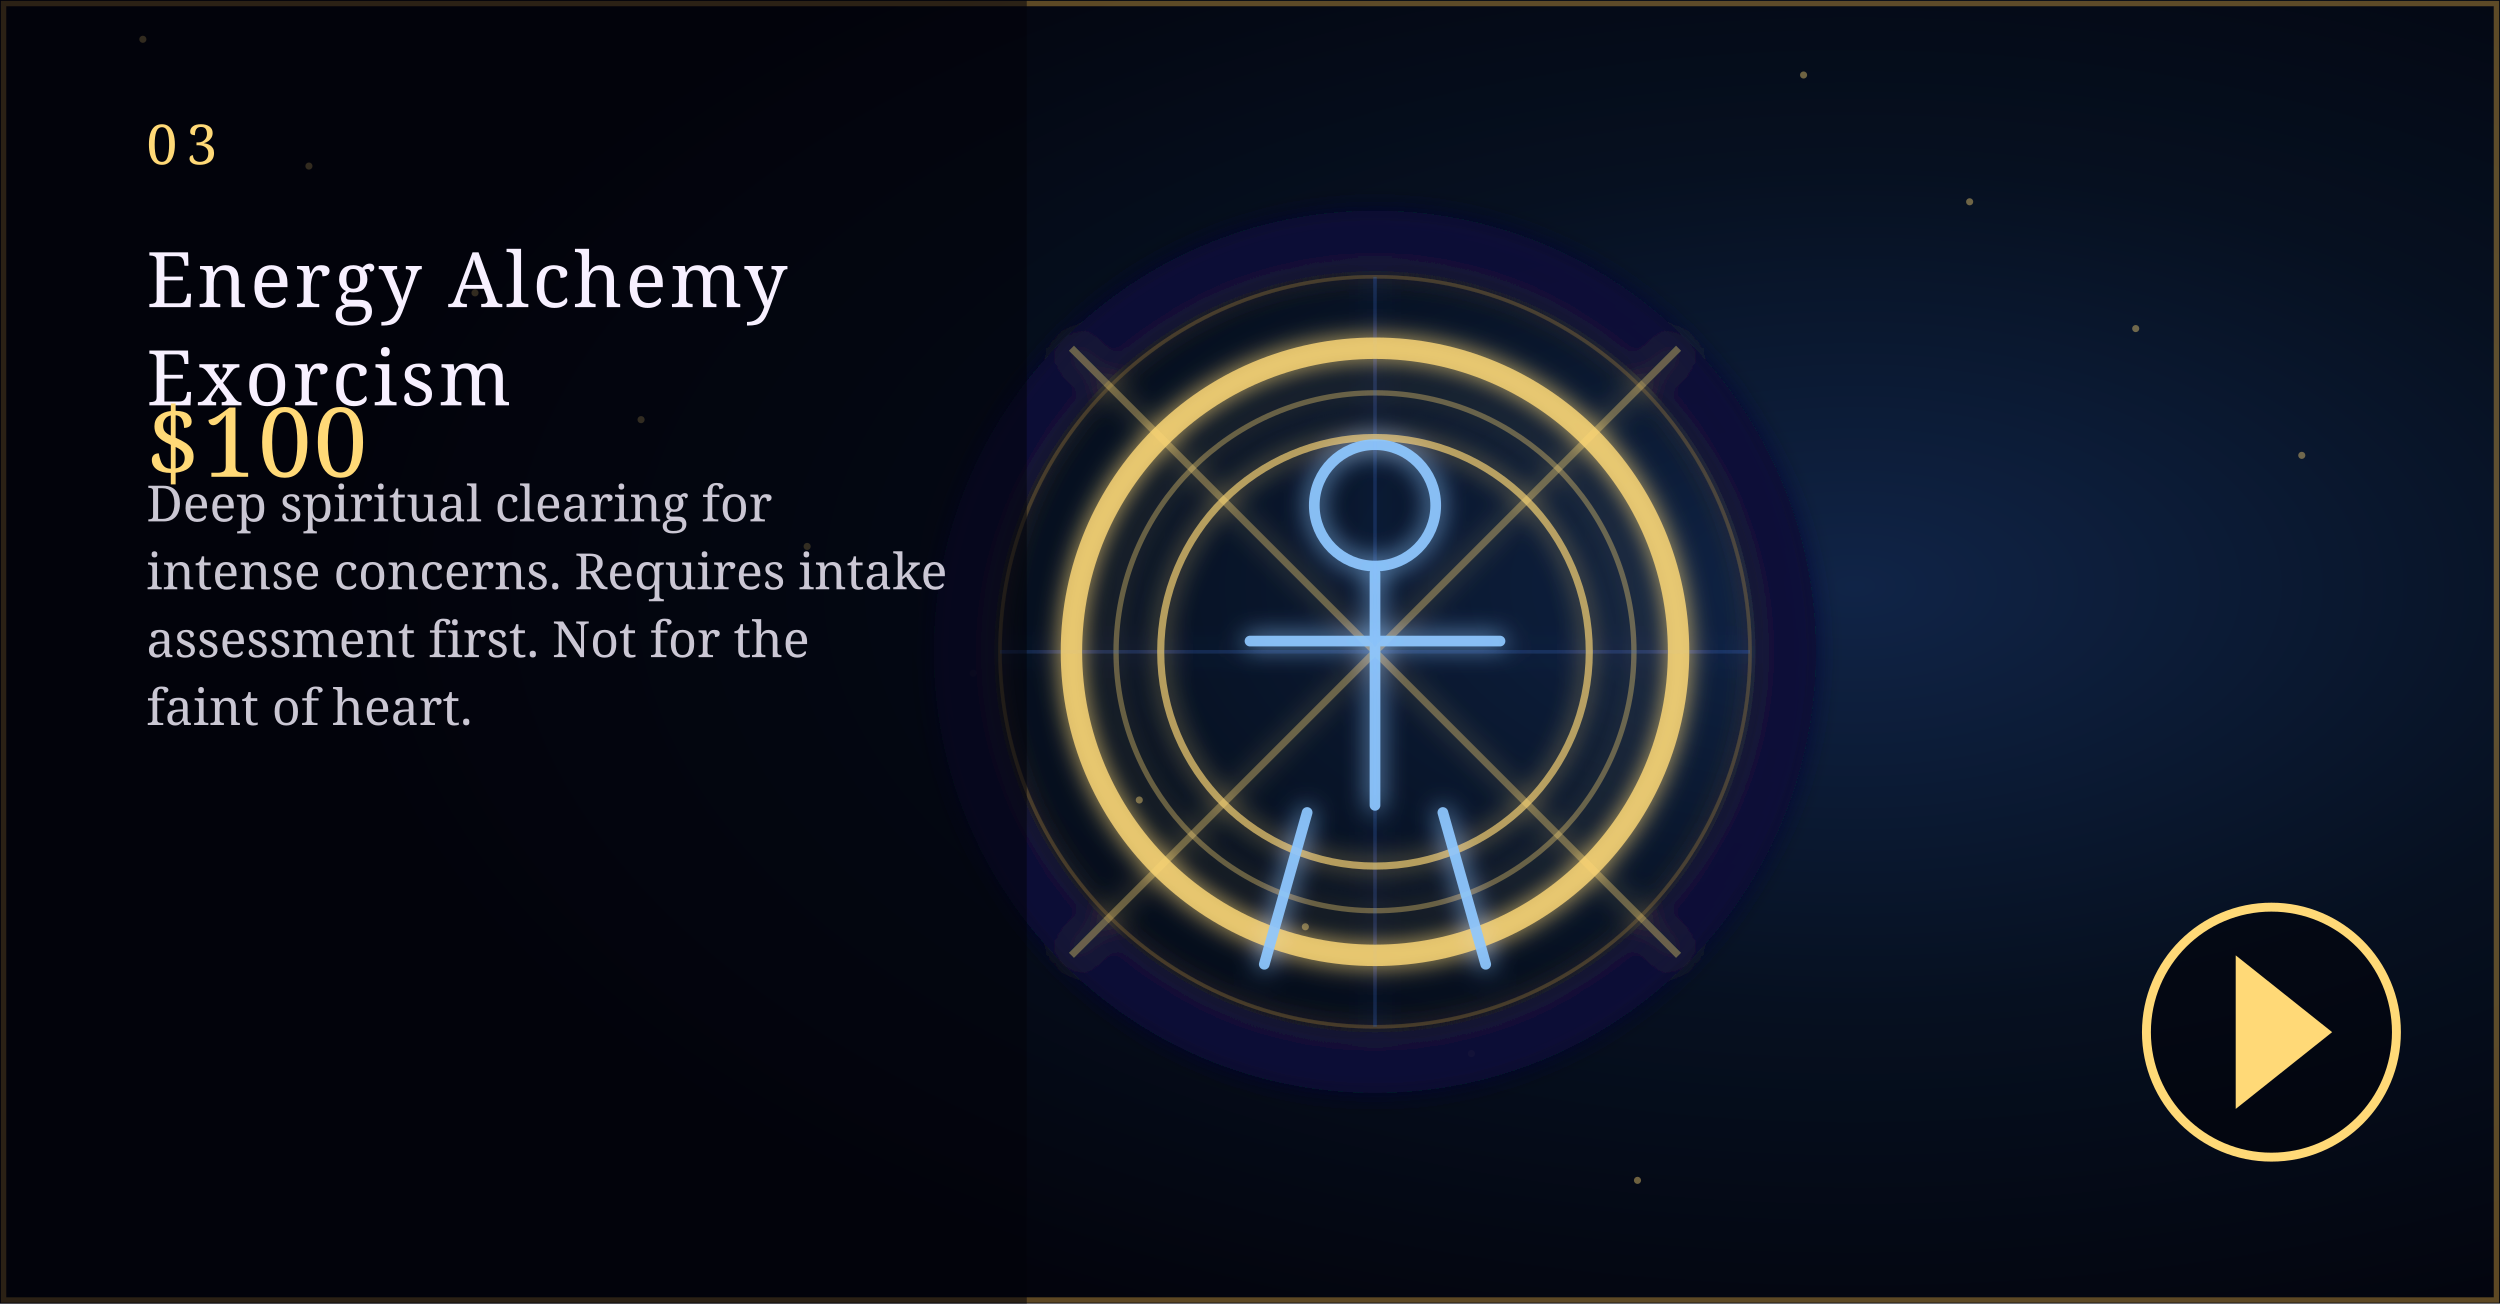
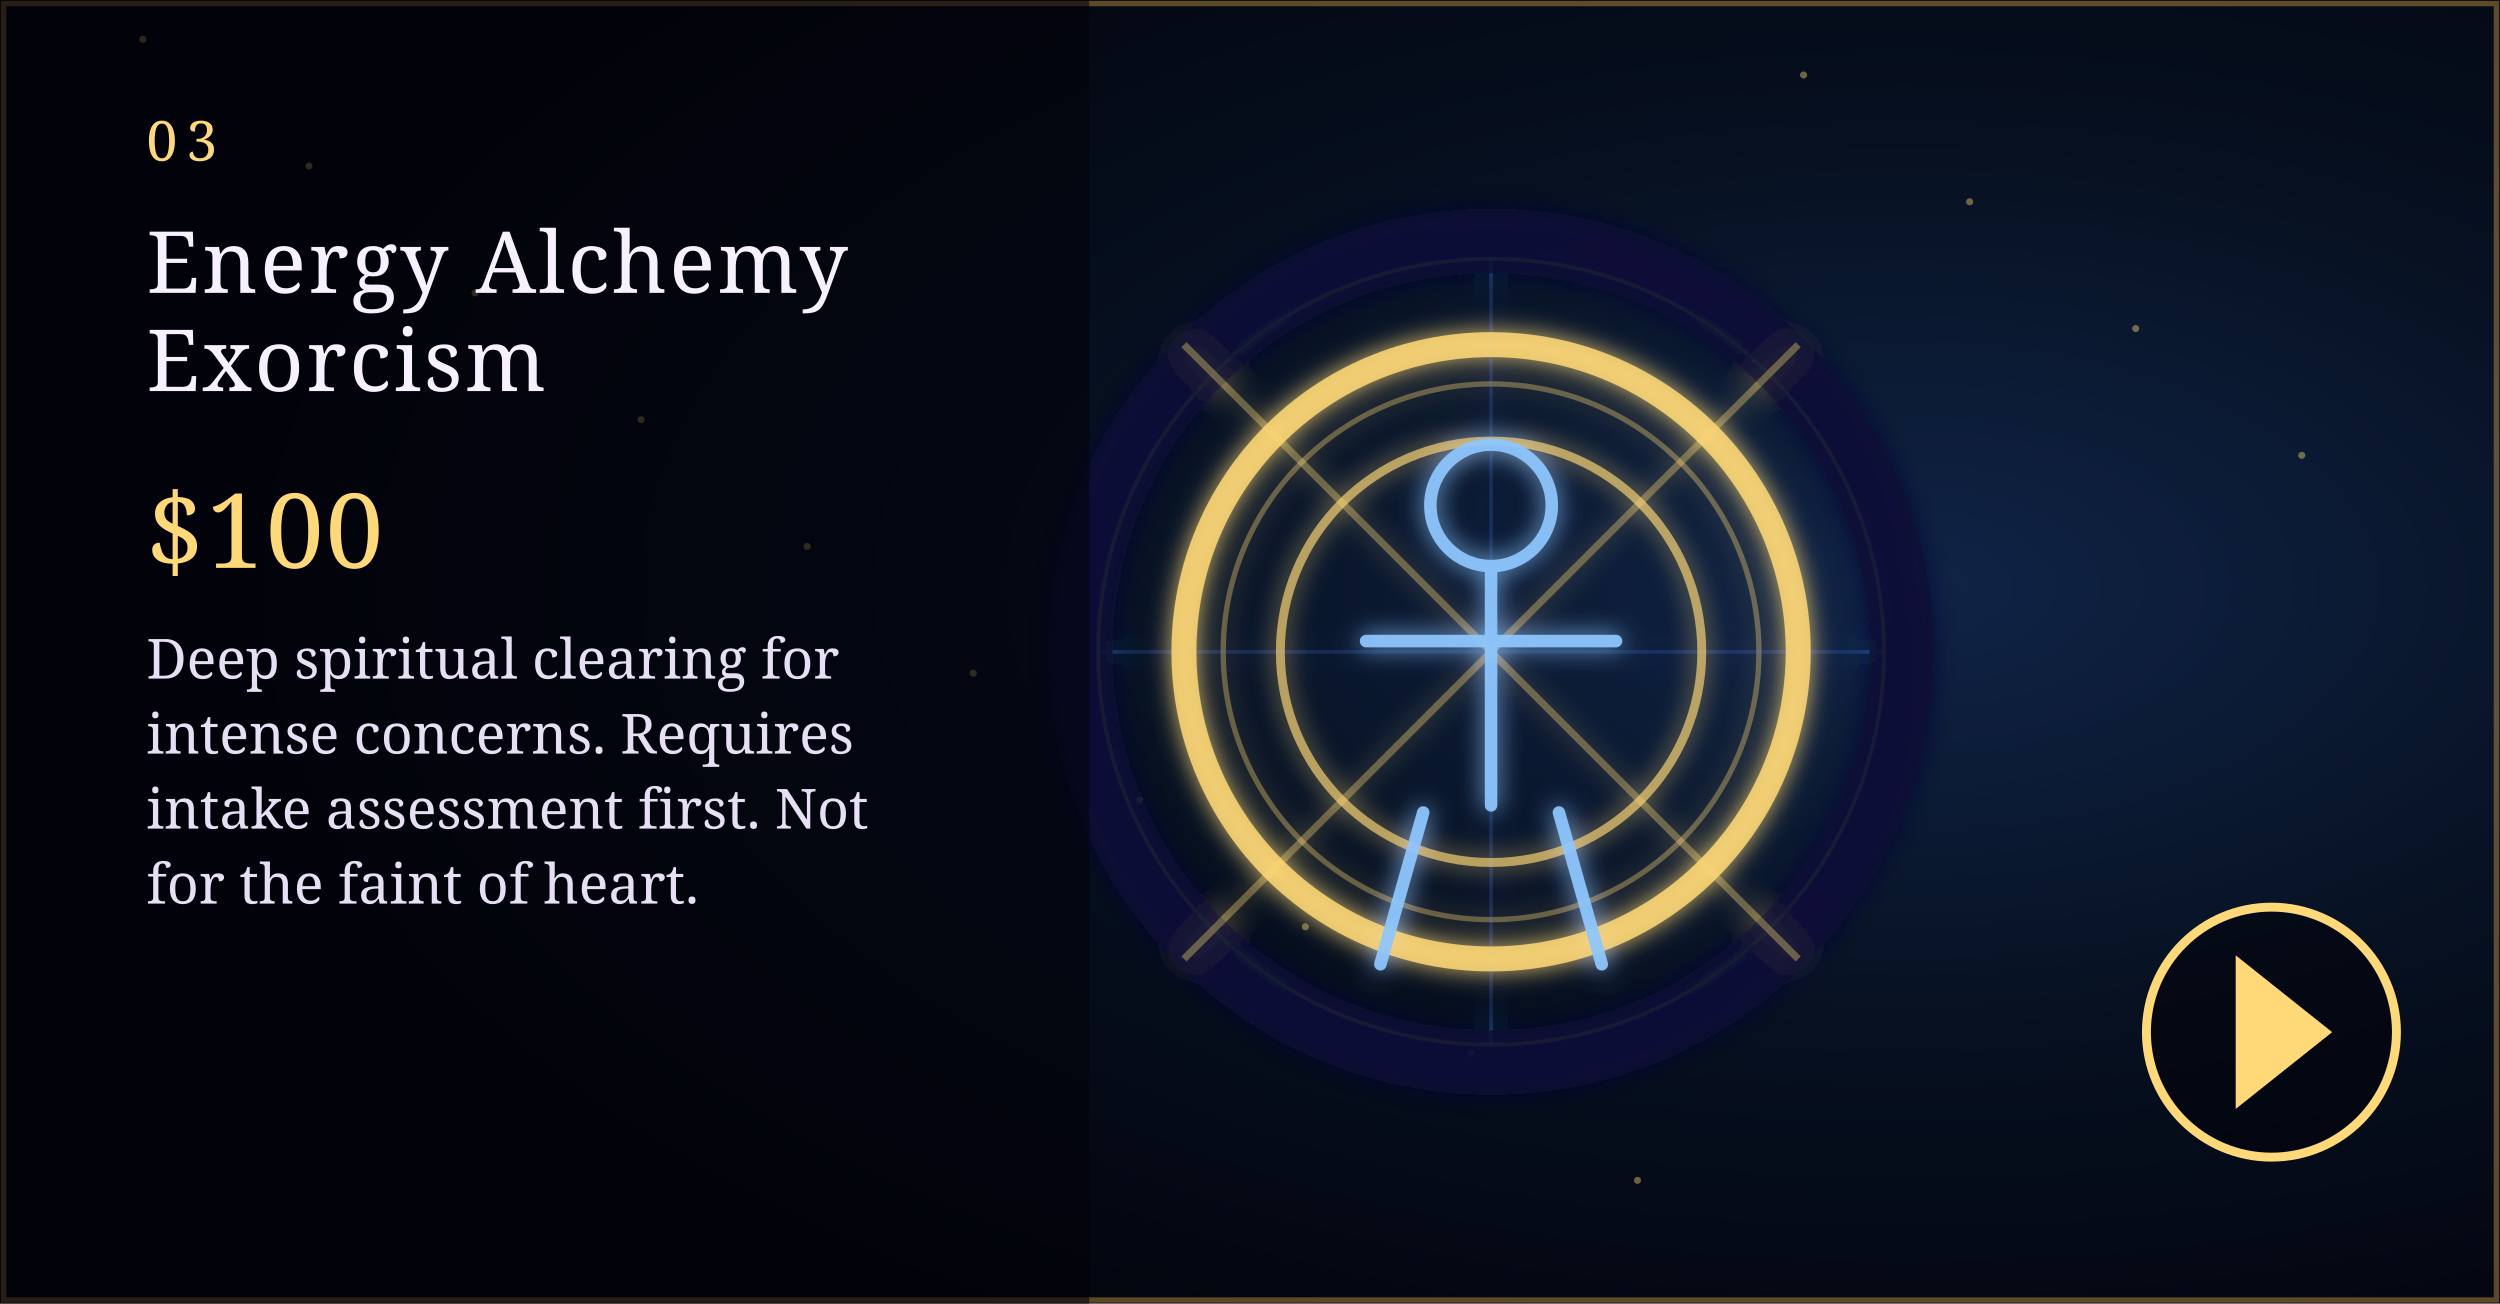
<svg xmlns="http://www.w3.org/2000/svg" viewBox="0 0 1400 730" width="1400" height="730">
  <defs>
-     <radialGradient id="bg" cx="74%" cy="45%" r="62%">
+     <radialGradient id="bg" cx="76%" cy="45%" r="66%">
      <stop offset="0" stop-color="#102447" />
      <stop offset=".52" stop-color="#061020" />
      <stop offset="1" stop-color="#03040d" />
    </radialGradient>
    <filter id="glow">
      <feGaussianBlur stdDeviation="7" result="b" />
      <feMerge>
        <feMergeNode in="b" />
        <feMergeNode in="SourceGraphic" />
      </feMerge>
    </filter>
  </defs>
  <rect width="1400" height="730" fill="url(#bg)" />
  <rect x="2" y="2" width="1396" height="726" fill="none" stroke="#d9a642" stroke-opacity=".42" stroke-width="3" />
  <g opacity=".42">
    <circle cx="80" cy="22" r="2" fill="#ffd977" />
    <circle cx="173" cy="93" r="2" fill="#ffd977" />
    <circle cx="266" cy="164" r="2" fill="#ffd977" />
    <circle cx="359" cy="235" r="2" fill="#ffd977" />
    <circle cx="452" cy="306" r="2" fill="#ffd977" />
    <circle cx="545" cy="377" r="2" fill="#ffd977" />
    <circle cx="638" cy="448" r="2" fill="#ffd977" />
    <circle cx="731" cy="519" r="2" fill="#ffd977" />
    <circle cx="824" cy="590" r="2" fill="#ffd977" />
    <circle cx="917" cy="661" r="2" fill="#ffd977" />
    <circle cx="1010" cy="42" r="2" fill="#ffd977" />
    <circle cx="1103" cy="113" r="2" fill="#ffd977" />
    <circle cx="1196" cy="184" r="2" fill="#ffd977" />
    <circle cx="1289" cy="255" r="2" fill="#ffd977" />
  </g>
  <g filter="url(#glow)">
-     <g transform="translate(770 365)">
-       <circle r="210" fill="none" stroke="#d9a642" stroke-opacity=".20" stroke-width="2" />
-       <circle r="145" fill="none" stroke="#ffd977" stroke-opacity=".35" stroke-width="3" />
-       <path d="M-210 0 H210 M0 -210 V210" stroke="#4488ff" stroke-opacity=".18" stroke-width="2" />
-       <circle r="230" fill="none" stroke="#0d1834" stroke-width="34" opacity=".75" />
-       <circle r="170" fill="none" stroke="#ffd977" stroke-width="12" opacity=".8" />
-       <circle r="120" fill="none" stroke="#ffd977" stroke-width="4" opacity=".65" />
-       <path d="M-170 -170 L170 170 M170 -170 L-170 170" stroke="#ffd977" stroke-opacity=".35" stroke-width="4" />
-       <g stroke="#8ec7ff" stroke-width="6" stroke-linecap="round" fill="none" opacity=".92">
+     <g transform="translate(835 365)">
+       <circle r="220" fill="none" stroke="#d9a642" stroke-opacity=".20" stroke-width="2" />
+       <circle r="150" fill="none" stroke="#ffd977" stroke-opacity=".35" stroke-width="3" />
+       <path d="M-220 0 H220 M0 -220 V220" stroke="#4488ff" stroke-opacity=".18" stroke-width="2" />
+       <circle r="230" fill="none" stroke="#0d1834" stroke-width="36" opacity=".75" />
+       <circle r="172" fill="none" stroke="#ffd977" stroke-width="14" opacity=".85" />
+       <circle r="118" fill="none" stroke="#ffd977" stroke-width="5" opacity=".65" />
+       <path d="M-172 -172 L172 172 M172 -172 L-172 172" stroke="#ffd977" stroke-opacity=".35" stroke-width="4" />
+       <g stroke="#8ec7ff" stroke-width="7" stroke-linecap="round" fill="none" opacity=".92">
        <circle cx="0" cy="-82" r="34" />
        <path d="M0 -44 V86 M-70 -6 H70 M-38 90 L-62 175 M38 90 L62 175" />
      </g>
    </g>
  </g>
-   <rect x="0" y="0" width="575" height="730" fill="rgba(2,3,10,.55)" />
-   <text x="82" y="92" fill="#ffd977" font-family="Cinzel, Georgia, serif" font-size="31" letter-spacing="5">03</text>
-   <text x="82" y="172" fill="#f7f0ff" font-family="Cinzel, Georgia, serif" font-size="43" font-weight="400" letter-spacing="1.8" text-anchor="start">Energy Alchemy</text>
-   <text x="82" y="227" fill="#f7f0ff" font-family="Cinzel, Georgia, serif" font-size="43" font-weight="400" letter-spacing="1.8" text-anchor="start">Exorcism</text>
-   <text x="82" y="267" fill="#ffd977" font-family="Cinzel Decorative, Georgia, serif" font-size="54" letter-spacing="1">$100</text>
-   <text x="82" y="292" fill="rgba(246,241,255,.82)" font-family="EB Garamond, Georgia, serif" font-size="28">Deep spiritual clearing for</text>
-   <text x="82" y="330" fill="rgba(246,241,255,.82)" font-family="EB Garamond, Georgia, serif" font-size="28">intense concerns. Requires intake</text>
-   <text x="82" y="368" fill="rgba(246,241,255,.82)" font-family="EB Garamond, Georgia, serif" font-size="28">assessment first. Not for the</text>
-   <text x="82" y="406" fill="rgba(246,241,255,.82)" font-family="EB Garamond, Georgia, serif" font-size="28">faint of heart.</text>
+   <rect x="0" y="0" width="610" height="730" fill="rgba(2,3,10,.58)" />
+   <text x="82" y="90" fill="#ffd977" font-family="Cinzel, Georgia, serif" font-size="31" letter-spacing="5">03</text>
+   <text x="82" y="164" fill="#f7f0ff" font-family="Cinzel, Georgia, serif" font-size="48" font-weight="400" letter-spacing="1.4">Energy Alchemy</text>
+   <text x="82" y="219" fill="#f7f0ff" font-family="Cinzel, Georgia, serif" font-size="48" font-weight="400" letter-spacing="1.4">Exorcism</text>
+   <text x="82" y="318" fill="#ffd977" font-family="Cinzel Decorative, Georgia, serif" font-size="58" letter-spacing="1">$100</text>
+   <text x="82" y="380" fill="#e7e0f5" font-family="EB Garamond, Georgia, serif" font-size="31">Deep spiritual clearing for</text>
+   <text x="82" y="422" fill="#e7e0f5" font-family="EB Garamond, Georgia, serif" font-size="31">intense concerns. Requires</text>
+   <text x="82" y="464" fill="#e7e0f5" font-family="EB Garamond, Georgia, serif" font-size="31">intake assessment first. Not</text>
+   <text x="82" y="506" fill="#e7e0f5" font-family="EB Garamond, Georgia, serif" font-size="31">for the faint of heart.</text>
  <circle cx="1272" cy="578" r="70" fill="rgba(2,3,10,.55)" stroke="#ffd977" stroke-width="5" />
  <polygon points="1252,535 1306,578 1252,621" fill="#ffd977" />
</svg>
